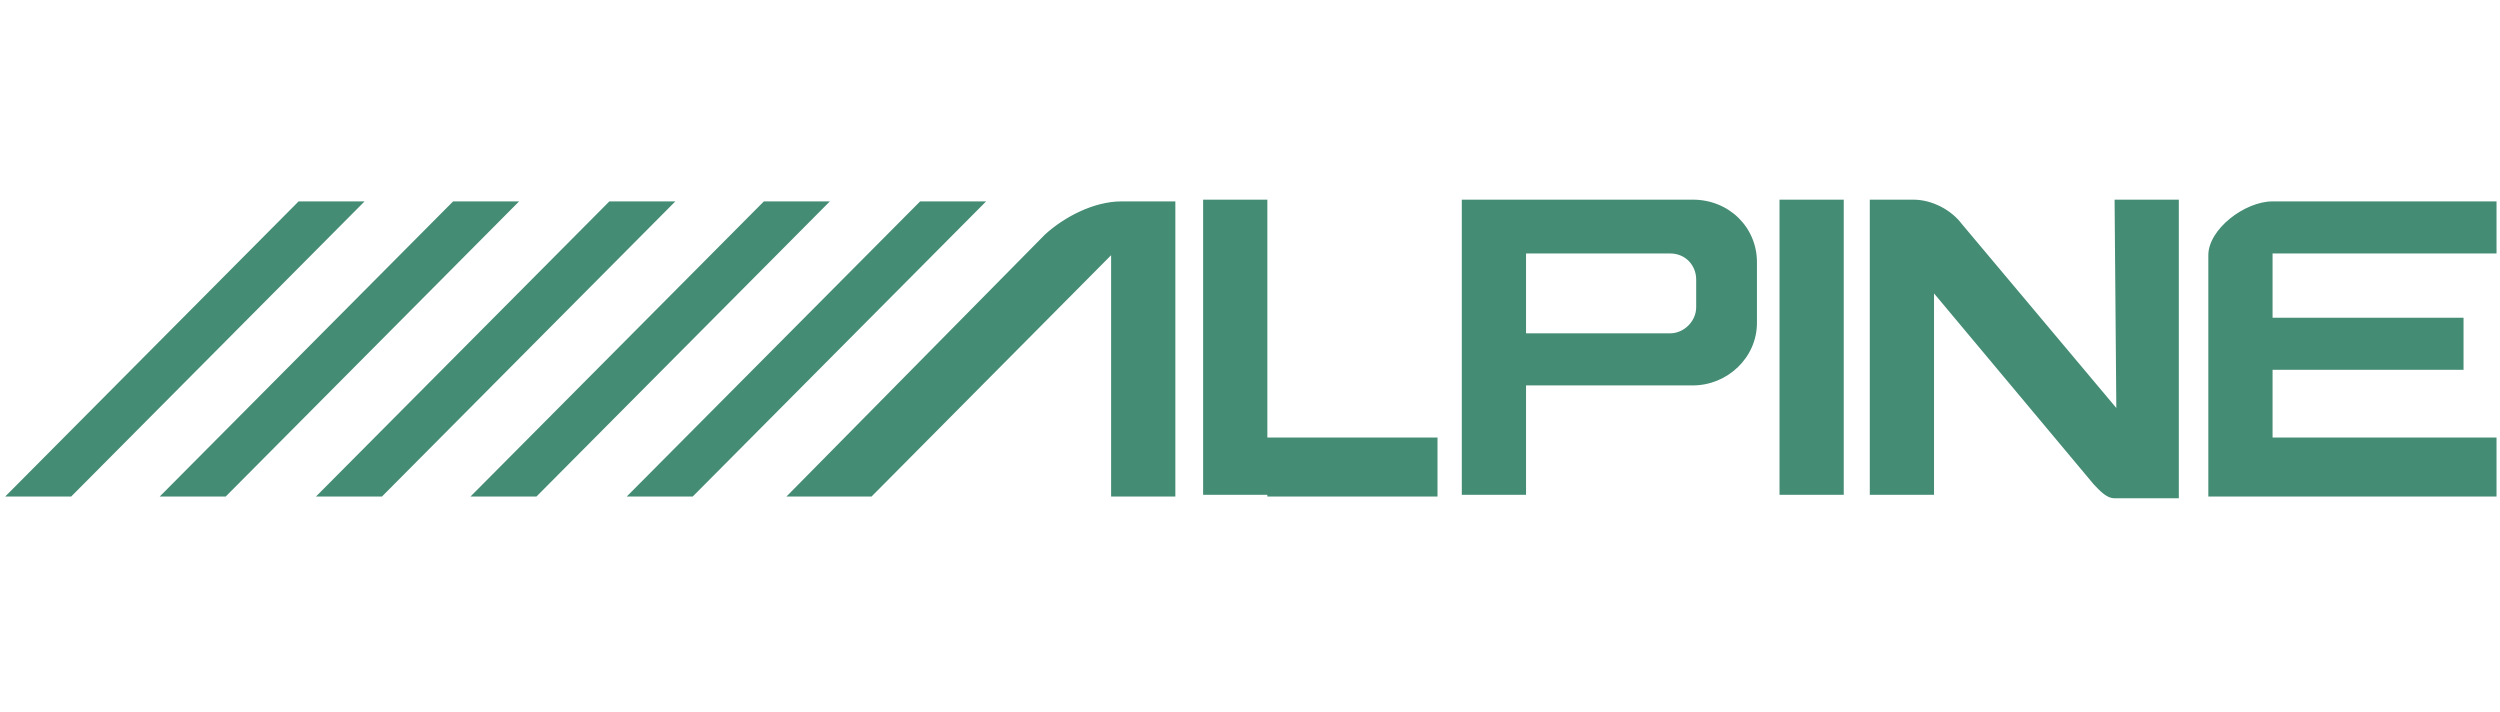
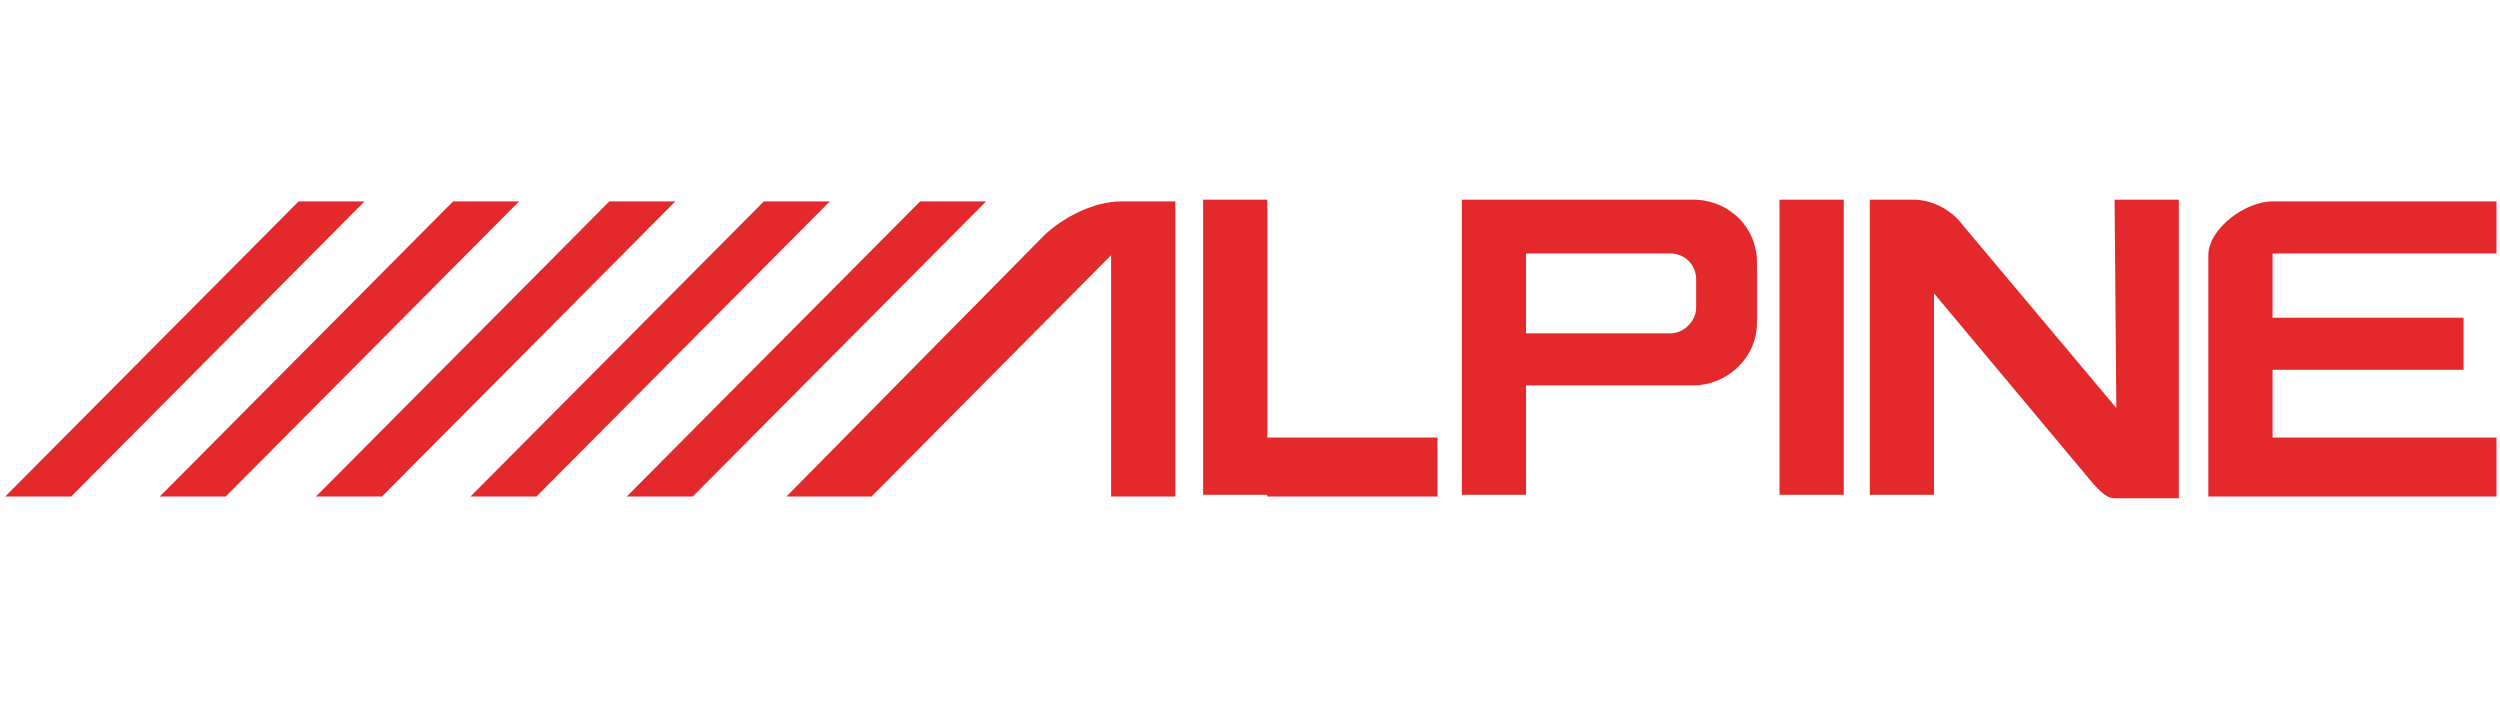
<svg xmlns="http://www.w3.org/2000/svg" version="1.1" id="Layer_1" x="0px" y="0px" viewBox="0 0 144 41" style="enable-background:new 0 0 144 41;" xml:space="preserve">
  <style type="text/css">
- 	.st0{fill-rule:evenodd;clip-rule:evenodd;fill:#448C74;}
+ 	.st0{fill-rule:evenodd;clip-rule:evenodd;fill:#e4292d;}
</style>
  <path class="st0" d="M73,28.6h9.8v-3.4H73V11.5h-3.7v17H73z M102.5,11.5h3.7v17h-3.7V11.5L102.5,11.5z M121.9,23.5L113,12.9  c-0.6-0.8-1.7-1.4-2.8-1.4h-2.5v17h3.7V16.9l9.2,11c0.3,0.3,0.7,0.8,1.2,0.8h3.7V11.5h-3.7L121.9,23.5L121.9,23.5L121.9,23.5z   M130.9,21.3h11v-3h-11v-3.7h12.9v-3h-12.9c-1.6,0-3.7,1.6-3.7,3.1v13.9h16.6v-3.4h-12.9L130.9,21.3L130.9,21.3z M45.3,28.6h4.9  l13.8-13.9v13.9h3.7v-17h-3.1c-1.6,0-3.3,0.9-4.4,1.9L45.3,28.6z M36.1,28.6h3.8l16.9-17H53L36.1,28.6L36.1,28.6z M27.1,28.6h3.8  l16.9-17H44L27.1,28.6z M18.2,28.6H22l16.9-17h-3.8L18.2,28.6z M9.2,28.6H13l16.9-17h-3.8L9.2,28.6L9.2,28.6z M0.3,28.6h3.8l16.9-17  h-3.8L0.3,28.6L0.3,28.6z M87.9,19.2v-4.6h8.3c0.9,0,1.5,0.7,1.5,1.5v1.6c0,0.8-0.7,1.5-1.5,1.5H87.9z M84.2,11.5l13.3,0  c2.1,0,3.7,1.6,3.7,3.6v3.5c0,2-1.7,3.6-3.7,3.6h-9.6v6.3h-3.7V11.5L84.2,11.5z" />
</svg>
